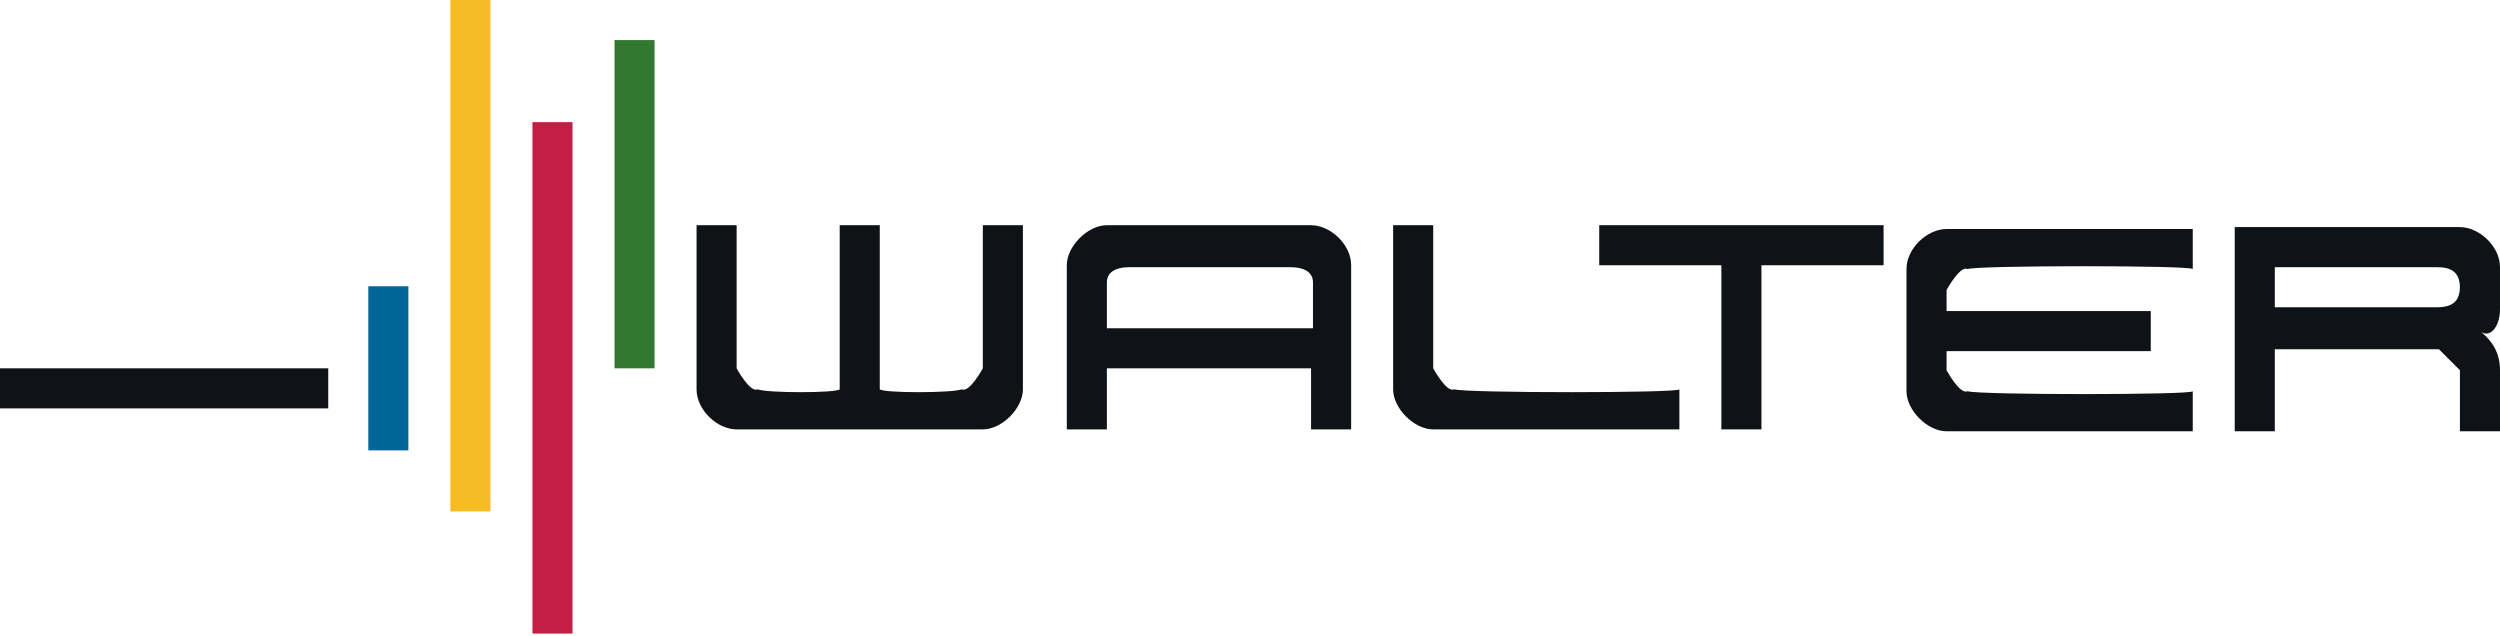
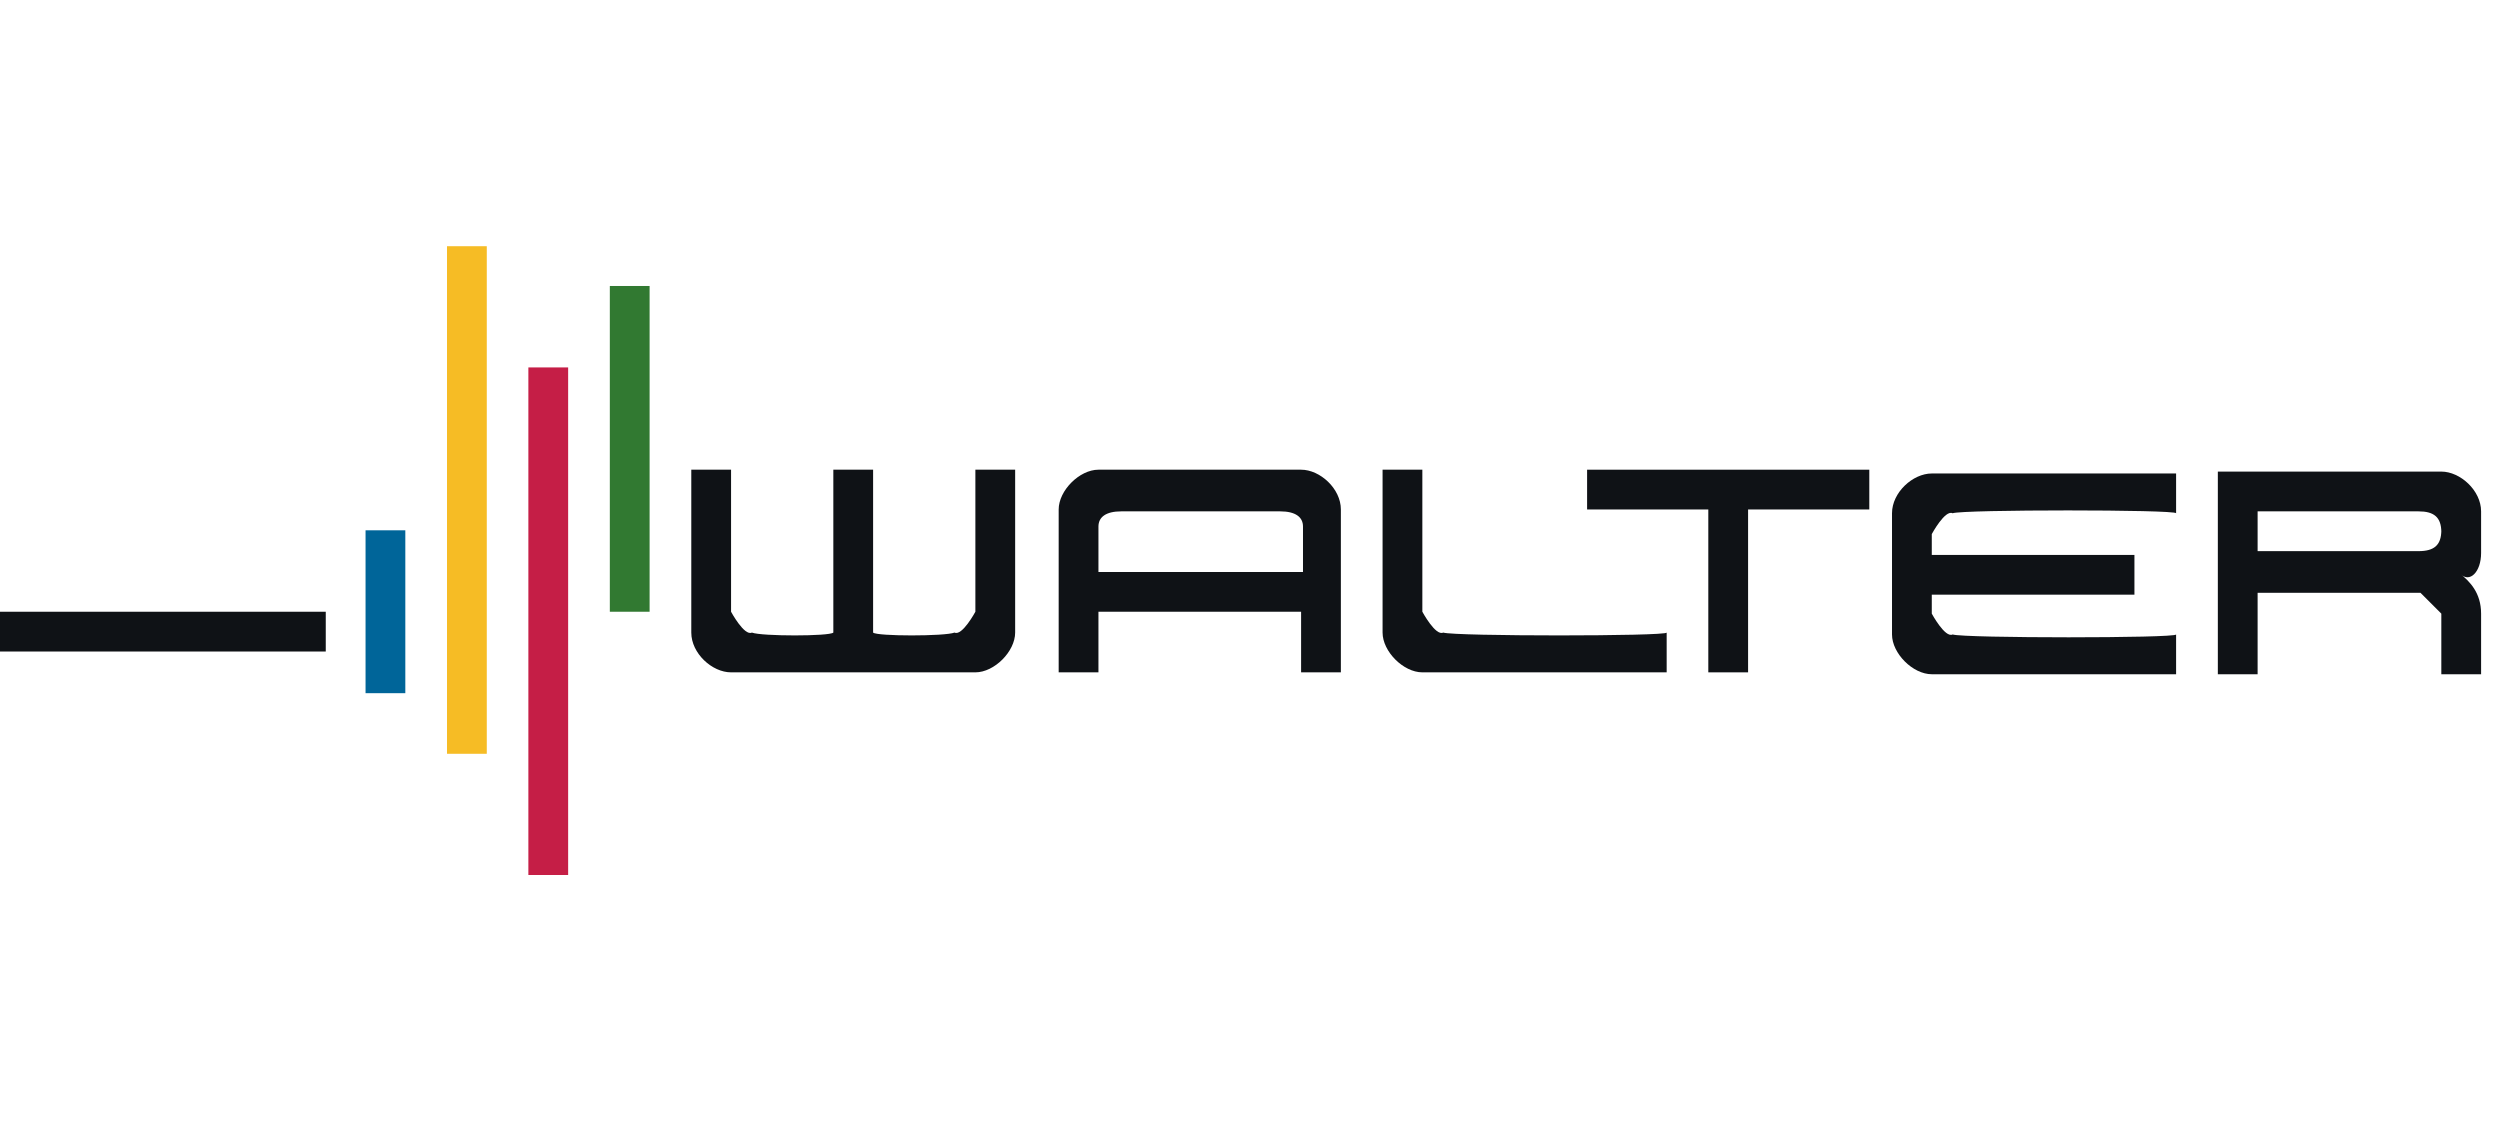
- <svg xmlns="http://www.w3.org/2000/svg" version="1.1" viewBox="0 0 131 33.3">
-   <defs>
-     <style>
-       .cls-1 {
-         fill: #f6bc25;
-       }
- 
-       .cls-1, .cls-2, .cls-3, .cls-4, .cls-5 {
-         fill-rule: evenodd;
-       }
- 
-       .cls-2 {
-         fill: #c51e46;
-       }
- 
-       .cls-3 {
-         fill: #317931;
-       }
- 
-       .cls-4 {
-         fill: #006599;
-       }
- 
-       .cls-5 {
-         fill: #0f1216;
-       }
-     </style>
-   </defs>
-   <g>
-     <g id="Layer_1">
-       <g id="Page-1">
-         <g id="Desktop_01_Landingpage_LightImage">
-           <g id="Footer-2">
-             <g id="Walter-Logo">
-               <path id="Fill-1" class="cls-5" d="M51.5,22.5c1,0,2.1-1.1,2.1-2.1v-8.6h-2.1v7.5s-.7,1.3-1.1,1.1c-.5.2-4.1.2-4.3,0v-8.6h-2.1v8.6c-.2.2-3.8.2-4.3,0-.4.2-1.1-1.1-1.1-1.1v-7.5h-2.1v8.6c0,1.1,1.1,2.1,2.1,2.1h12.9Z" />
-               <path id="Fill-2" class="cls-4" d="M19.3,15h2.1v8.6h-2.1v-8.6Z" />
-               <path id="Fill-3" class="cls-5" d="M0,19.3h17.2v2.1H0v-2.1Z" />
-               <path id="Fill-4" class="cls-1" d="M23.6,0h2.1v26.8h-2.1V0Z" />
-               <path id="Fill-5" class="cls-2" d="M27.9,6.4h2.1v26.8h-2.1V6.4Z" />
-               <path id="Fill-6" class="cls-3" d="M32.2,2.1h2.1v17.2h-2.1V2.1Z" />
-               <path id="Fill-7" class="cls-5" d="M83.8,11.8v2.1h6.4v8.6h2.1v-8.6h6.4v-2.1h-15Z" />
-               <path id="Fill-8" class="cls-5" d="M102,18.3v1.1s.7,1.3,1.1,1.1c.6.2,11.8.2,11.8,0v2.1h-12.9c-1,0-2.1-1.1-2.1-2.1v-6.4c0-1.1,1.1-2.1,2.1-2.1h12.9v2.1c0-.2-11.3-.2-11.8,0-.4-.2-1.1,1.1-1.1,1.1v1.1h10.7v2.1h-10.7Z" />
-               <path id="Fill-9" class="cls-5" d="M76.2,20.4c.6.2,11.8.2,11.8,0v2.1h-12.9c-1,0-2.1-1.1-2.1-2.1v-8.6h2.1v7.5s.7,1.3,1.1,1.1Z" />
-               <path id="Fill-10" class="cls-5" d="M128.9,15c0,.8-.4,1.1-1.2,1.1h-8.5v-2.1h8.5c.8,0,1.2.3,1.2,1.1h0ZM131,14c0-1.1-1.1-2.1-2.1-2.1h-11.8v10.7h2.1v-4.3h8.6l1.1,1.1v3.2h2.1v-3.2c0-1.1-.6-1.7-1.1-2.1.5.5,1.1-.1,1.1-1.1v-2.1Z" />
-               <path id="Fill-11" class="cls-5" d="M68.7,17.2h-10.7v-2.4c0-.5.4-.8,1.2-.8h8.4c.8,0,1.2.3,1.2.8v2.4h0ZM63.4,11.8h-5.4c-1,0-2.1,1.1-2.1,2.1v8.6h2.1v-3.2h10.7v3.2h2.1v-8.6c0-1.1-1.1-2.1-2.1-2.1h-5.4Z" />
-             </g>
-           </g>
-         </g>
-       </g>
-     </g>
-   </g>
+ <svg xmlns="http://www.w3.org/2000/svg" width="132" height="60" viewBox="0 0 132 60" fill="none">
+   <path fill-rule="evenodd" clip-rule="evenodd" d="M51.5 35.5C52.5 35.5 53.6 34.4 53.6 33.4V24.8H51.5V32.3C51.5 32.3 50.8 33.6 50.4 33.4C49.9 33.6 46.3 33.6 46.1 33.4V24.8H44V33.4C43.8 33.6 40.2 33.6 39.7 33.4C39.3 33.6 38.6 32.3 38.6 32.3V24.8H36.5V33.4C36.5 34.5 37.6 35.5 38.6 35.5H51.5Z" fill="#0F1216" />
+   <path fill-rule="evenodd" clip-rule="evenodd" d="M19.301 28H21.401V36.6H19.301V28Z" fill="#006599" />
+   <path fill-rule="evenodd" clip-rule="evenodd" d="M0 32.3H17.2V34.4H0V32.3Z" fill="#0F1216" />
+   <path fill-rule="evenodd" clip-rule="evenodd" d="M23.602 13H25.702V39.8H23.602V13Z" fill="#F6BC25" />
+   <path fill-rule="evenodd" clip-rule="evenodd" d="M27.898 19.4H29.998V46.2H27.898V19.4Z" fill="#C51E46" />
+   <path fill-rule="evenodd" clip-rule="evenodd" d="M32.199 15.1H34.299V32.3H32.199V15.1Z" fill="#317931" />
+   <path fill-rule="evenodd" clip-rule="evenodd" d="M83.799 24.8V26.9H90.199V35.5H92.299V26.9H98.699V24.8H83.699H83.799Z" fill="#0F1216" />
+   <path fill-rule="evenodd" clip-rule="evenodd" d="M101.998 31.3V32.4C101.998 32.4 102.698 33.7 103.098 33.5C103.698 33.7 114.898 33.7 114.898 33.5V35.6H101.998C100.998 35.6 99.898 34.5 99.898 33.5V27.1C99.898 26 100.998 25 101.998 25H114.898V27.1C114.898 26.9 103.598 26.9 103.098 27.1C102.698 26.9 101.998 28.2 101.998 28.2V29.3H112.698V31.4H101.998V31.3Z" fill="#0F1216" />
+   <path fill-rule="evenodd" clip-rule="evenodd" d="M76.2 33.4C76.8 33.6 88 33.6 88 33.4V35.5H75.1C74.1 35.5 73 34.4 73 33.4V24.8H75.1V32.3C75.1 32.3 75.8 33.6 76.2 33.4Z" fill="#0F1216" />
+   <path fill-rule="evenodd" clip-rule="evenodd" d="M128.902 28C128.902 28.8 128.502 29.1 127.702 29.1H119.202V27H127.702C128.502 27 128.902 27.3 128.902 28.1V28ZM131.002 27C131.002 25.9 129.902 24.9 128.902 24.9H117.102V35.6H119.202V31.3H127.802L128.902 32.4V35.6H131.002V32.4C131.002 31.3 130.402 30.7 129.902 30.3C130.402 30.8 131.002 30.2 131.002 29.2V27.1V27Z" fill="#0F1216" />
+   <path fill-rule="evenodd" clip-rule="evenodd" d="M68.698 30.2H57.998V27.8C57.998 27.3 58.398 27 59.198 27H67.598C68.398 27 68.798 27.3 68.798 27.8V30.2H68.698ZM63.398 24.8H57.998C56.998 24.8 55.898 25.9 55.898 26.9V35.5H57.998V32.3H68.698V35.5H70.798V26.9C70.798 25.8 69.698 24.8 68.698 24.8H63.298H63.398Z" fill="#0F1216" />
</svg>
